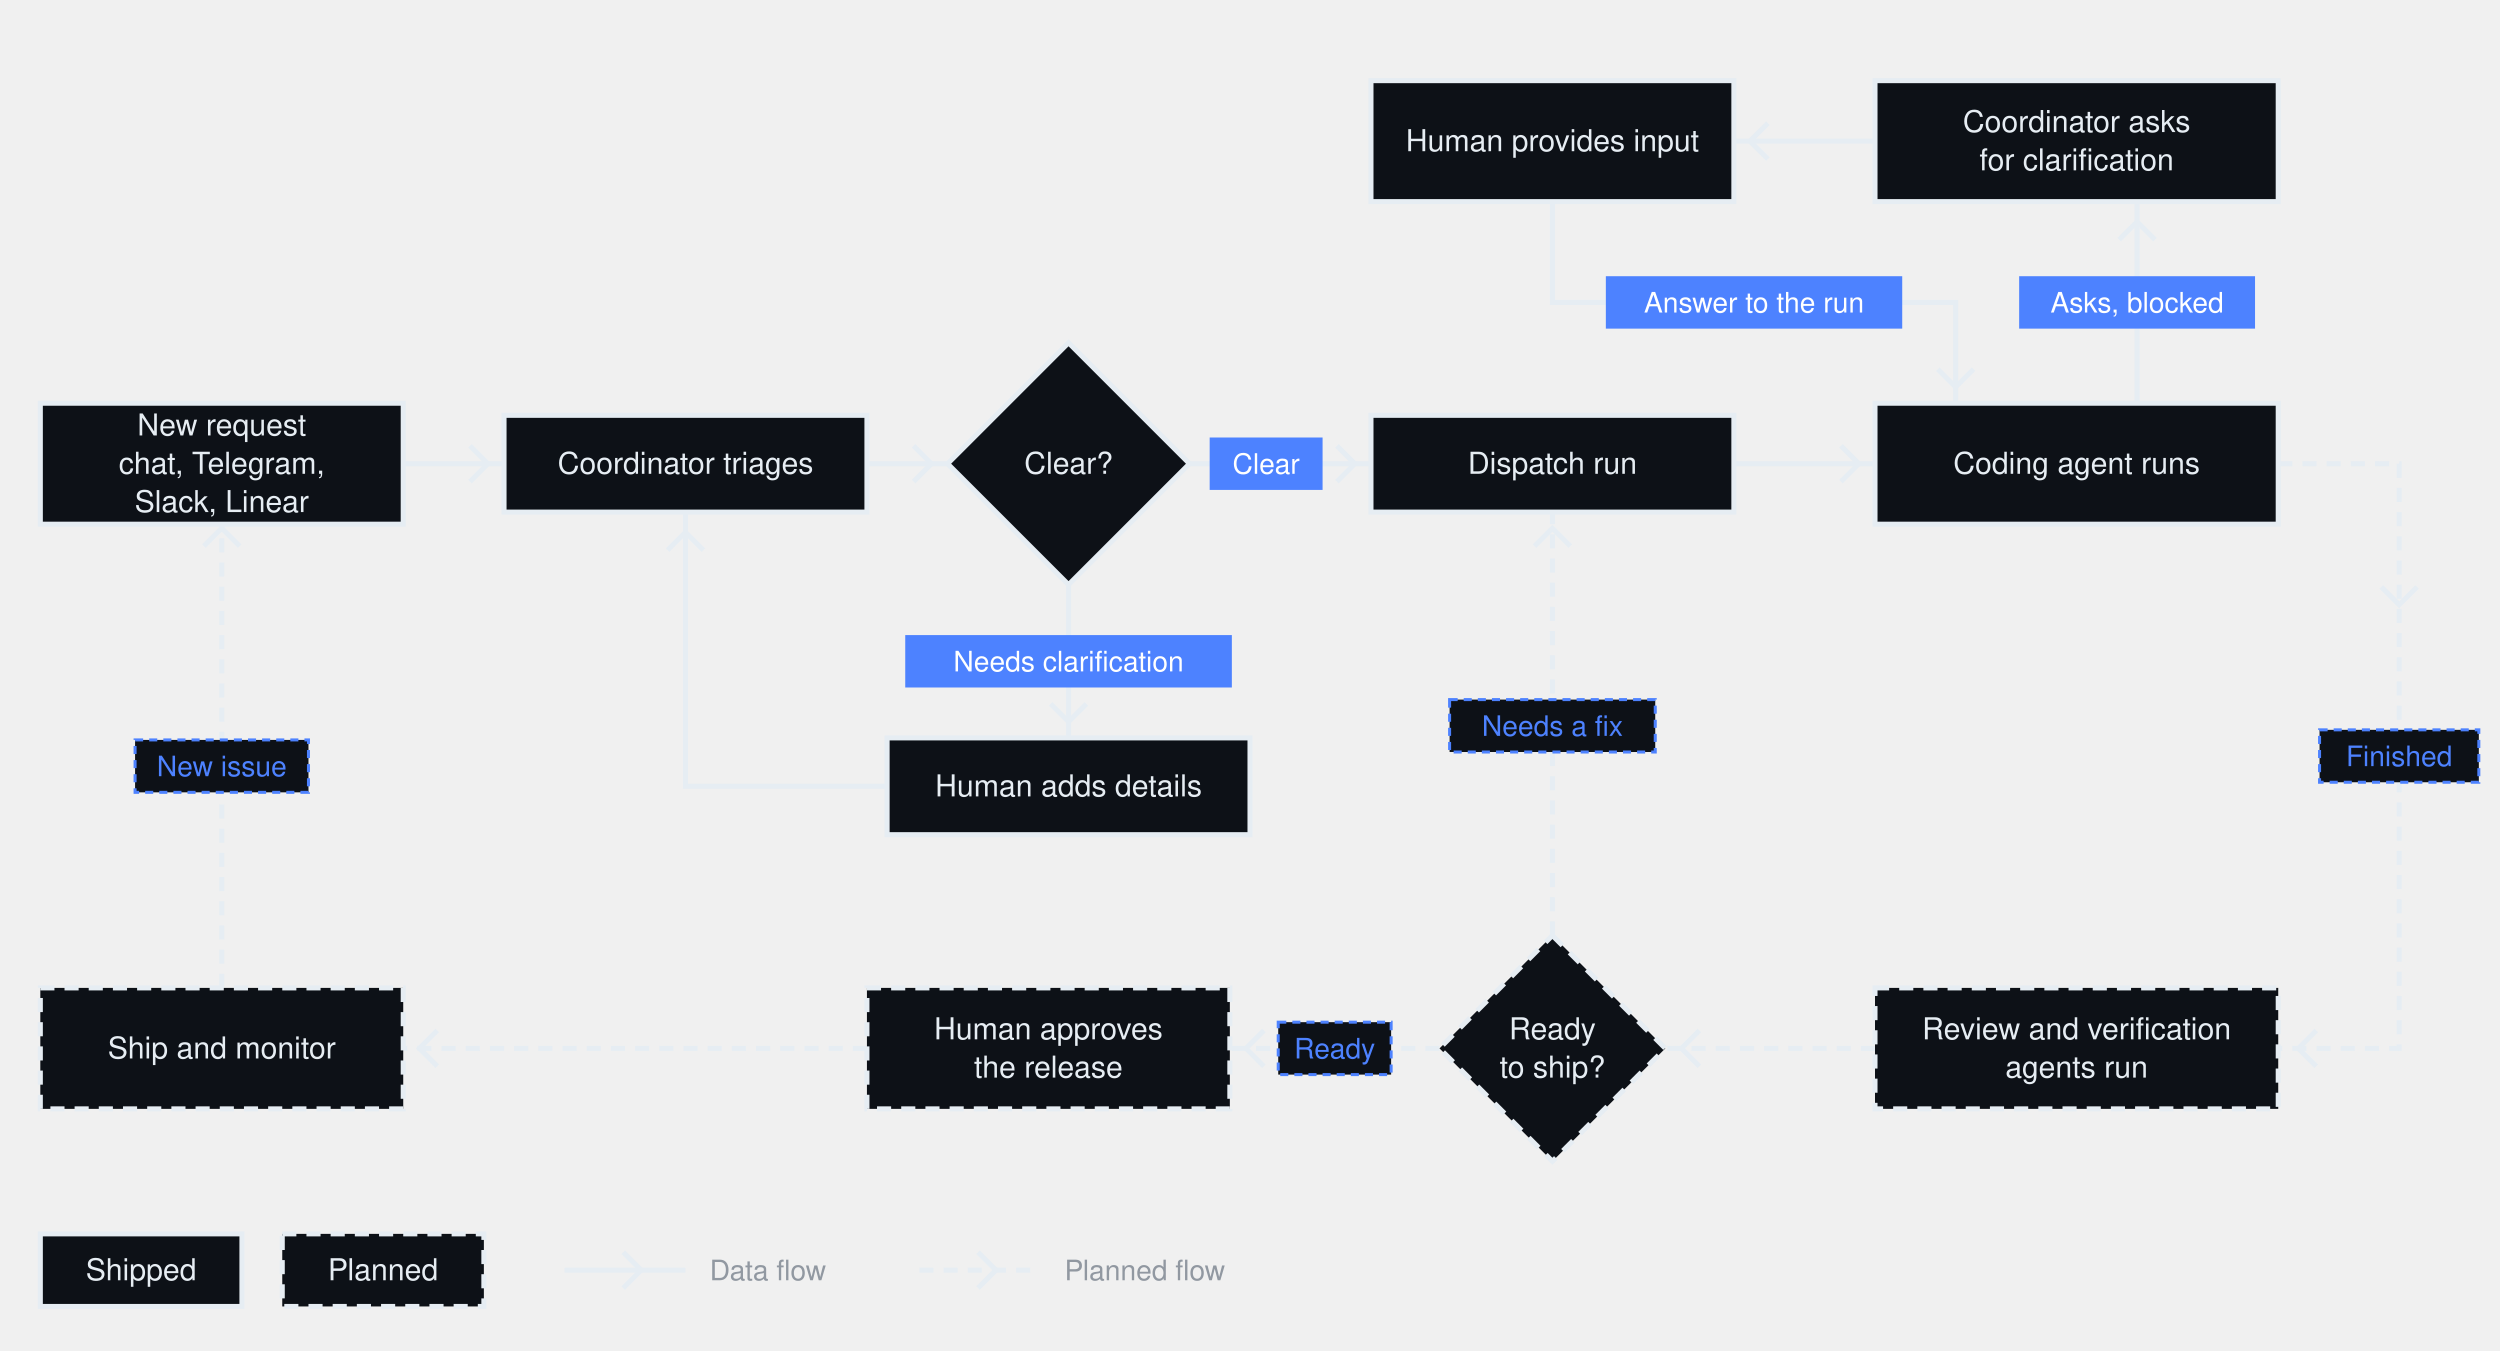
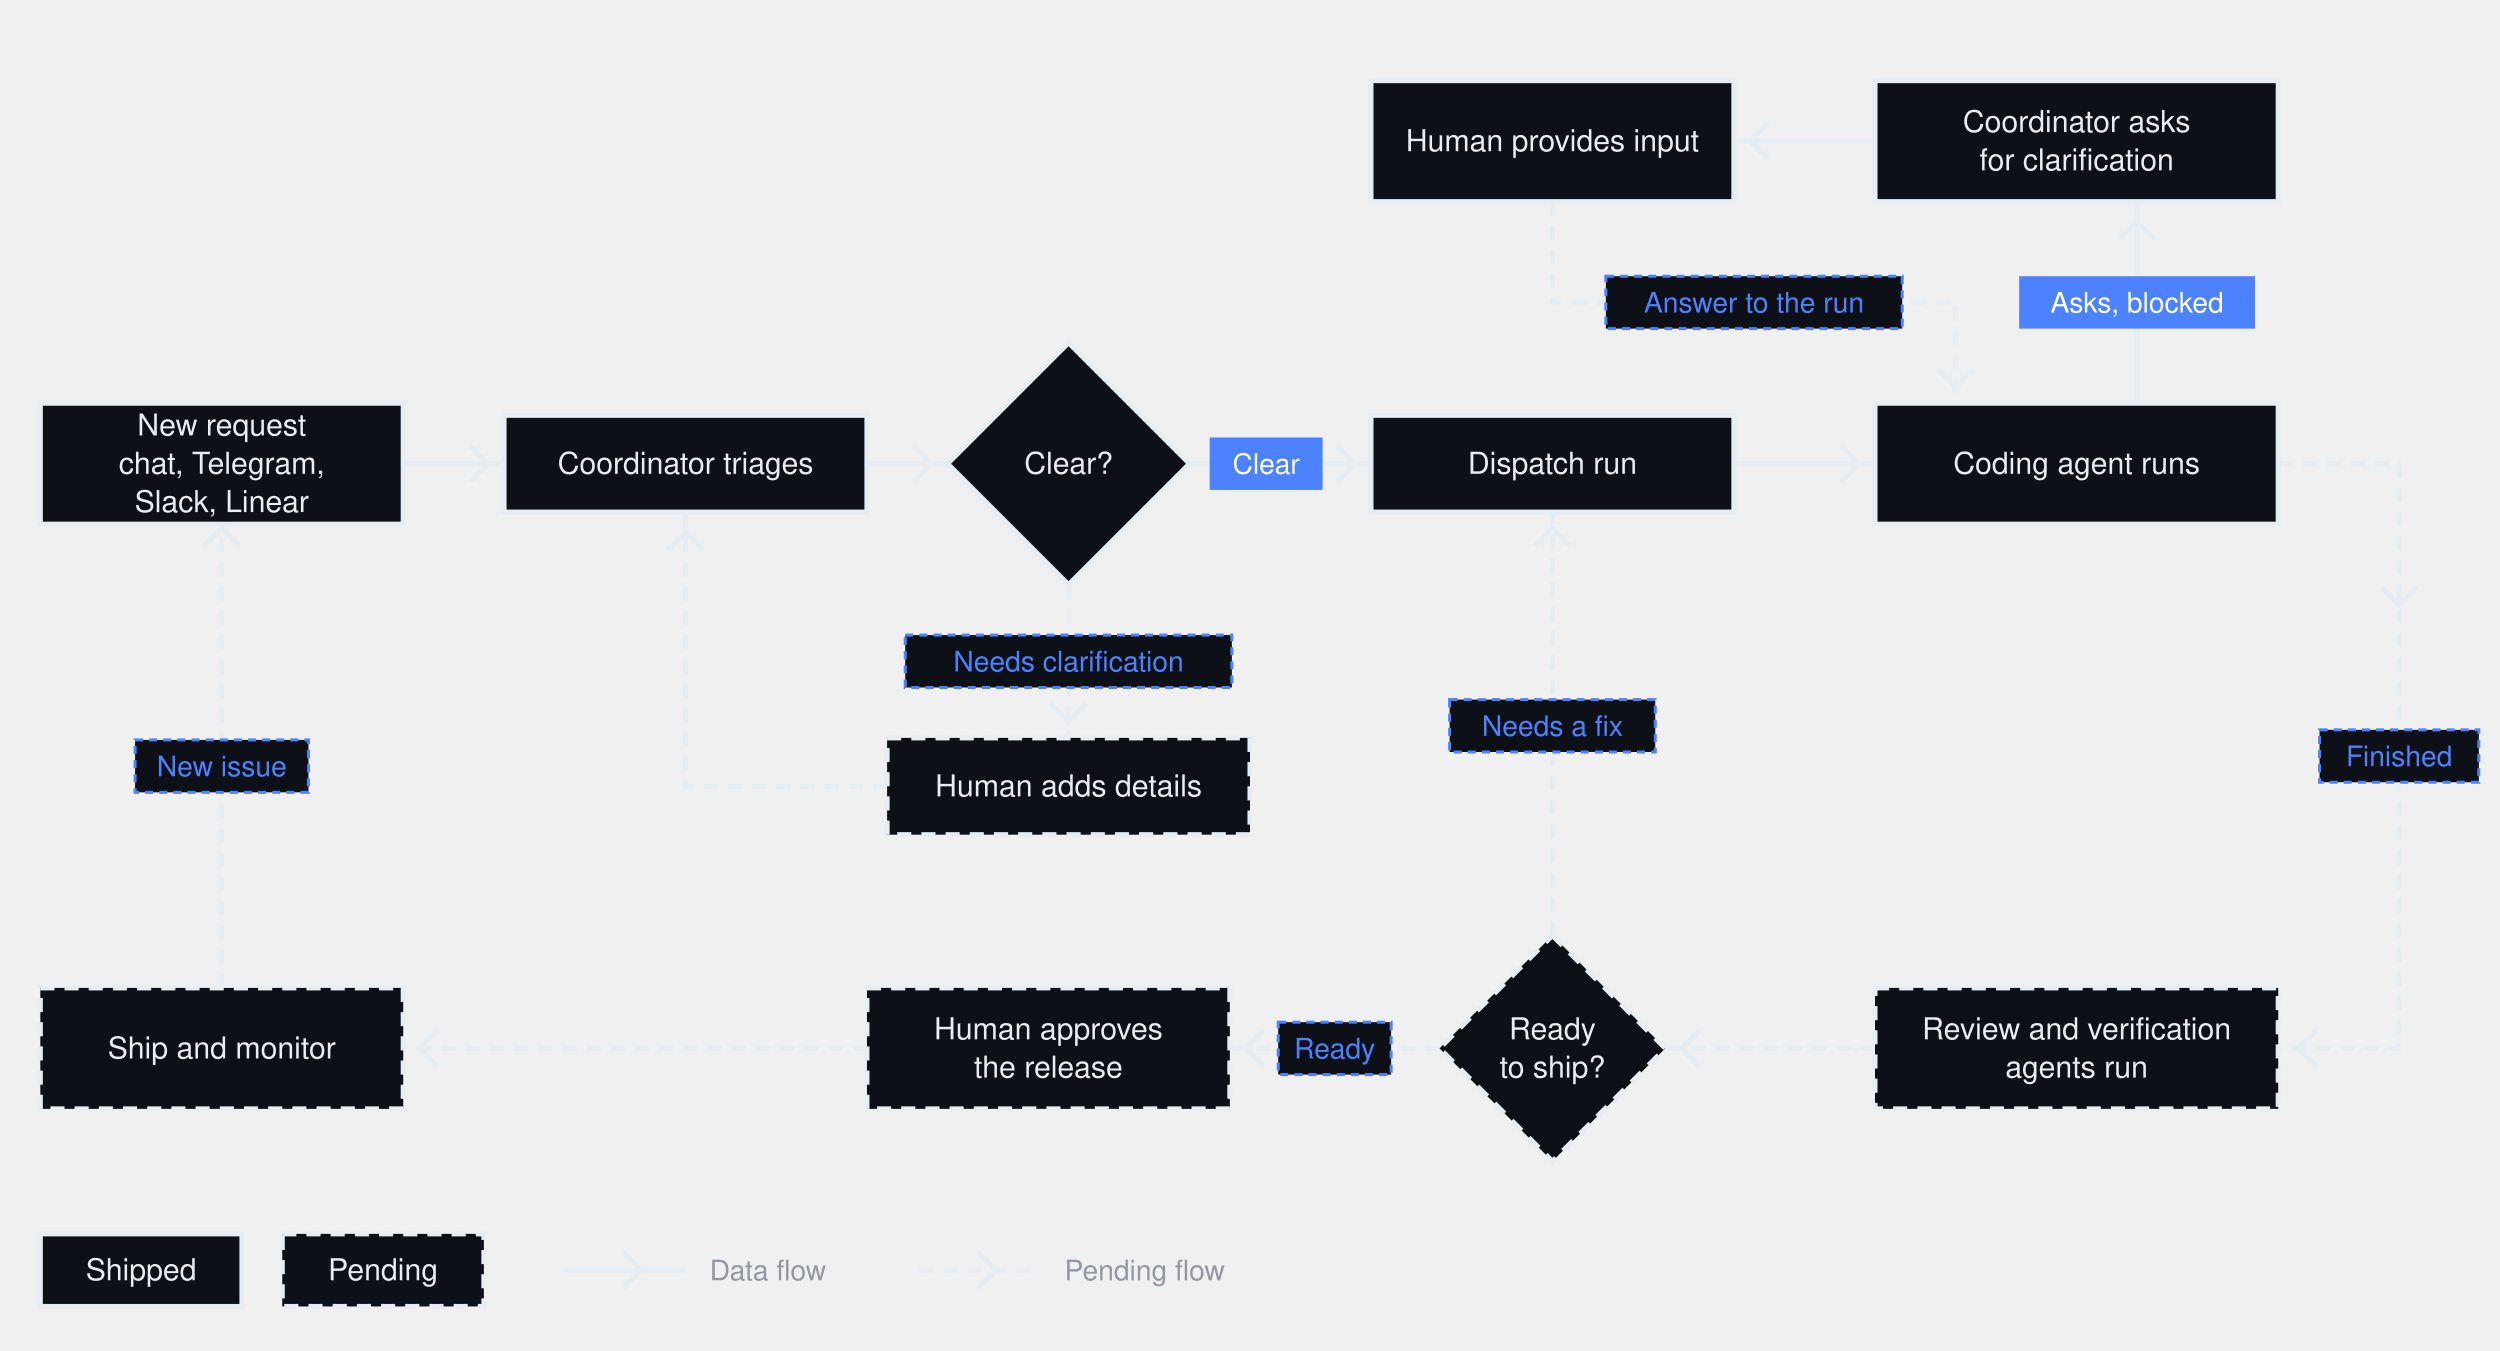
<svg xmlns="http://www.w3.org/2000/svg" width="1240" height="670" viewBox="0 0 1240 670" font-family="-apple-system, BlinkMacSystemFont, &quot;Segoe UI&quot;, Helvetica, Arial, &quot;PingFang SC&quot;, &quot;Noto Sans CJK SC&quot;, &quot;Microsoft YaHei&quot;, sans-serif" role="img" aria-label="How a task moves through Mikka">
  <path d="M200 230 L250 230" fill="none" stroke="#e6edf3" stroke-width="2.5" />
  <path d="M234 222 L242 230 L234 238" fill="none" stroke="#e6edf3" stroke-width="2.5" stroke-linecap="square" stroke-linejoin="miter" />
  <path d="M430 230 L470 230" fill="none" stroke="#e6edf3" stroke-width="2.5" />
  <path d="M454 222 L462 230 L454 238" fill="none" stroke="#e6edf3" stroke-width="2.5" stroke-linecap="square" stroke-linejoin="miter" />
  <path d="M590 230 L680 230" fill="none" stroke="#e6edf3" stroke-width="2.5" />
  <path d="M664 222 L672 230 L664 238" fill="none" stroke="#e6edf3" stroke-width="2.5" stroke-linecap="square" stroke-linejoin="miter" />
  <rect x="600" y="217" width="56" height="26" fill="#4d82ff" />
  <text x="628" y="235" text-anchor="middle" font-size="14" fill="#ffffff">Clear</text>
  <path d="M860 230 L930 230" fill="none" stroke="#e6edf3" stroke-width="2.5" />
  <path d="M914 222 L922 230 L914 238" fill="none" stroke="#e6edf3" stroke-width="2.5" stroke-linecap="square" stroke-linejoin="miter" />
-   <path d="M530 290 L530 366" fill="none" stroke="#e6edf3" stroke-width="2.5" />
+   <path d="M530 290 L530 366" fill="none" stroke="#e6edf3" stroke-width="2.5" stroke-dasharray="7 5" />
  <path d="M522 350 L530 358 L538 350" fill="none" stroke="#e6edf3" stroke-width="2.5" stroke-linecap="square" stroke-linejoin="miter" />
-   <rect x="449" y="315" width="162" height="26" fill="#4d82ff" />
-   <text x="530" y="333" text-anchor="middle" font-size="14" fill="#ffffff">Needs clarification</text>
-   <path d="M440 390 L340 390 L340 254" fill="none" stroke="#e6edf3" stroke-width="2.5" />
+   <rect x="449" y="315" width="162" height="26" fill="#0d1117" stroke="#4d82ff" stroke-width="1.5" stroke-dasharray="4 3" />
+   <text x="530" y="333" text-anchor="middle" font-size="14" fill="#4d82ff">Needs clarification</text>
+   <path d="M440 390 L340 390 L340 254" fill="none" stroke="#e6edf3" stroke-width="2.5" stroke-dasharray="7 5" />
  <path d="M332 272 L340 264 L348 272" fill="none" stroke="#e6edf3" stroke-width="2.5" stroke-linecap="square" stroke-linejoin="miter" />
  <path d="M1060 200 L1060 100" fill="none" stroke="#e6edf3" stroke-width="2.5" />
  <path d="M1052 118 L1060 110 L1068 118" fill="none" stroke="#e6edf3" stroke-width="2.5" stroke-linecap="square" stroke-linejoin="miter" />
  <rect x="1001.5" y="137" width="117" height="26" fill="#4d82ff" />
  <text x="1060" y="155" text-anchor="middle" font-size="14" fill="#ffffff">Asks, blocked</text>
  <path d="M930 70 L860 70" fill="none" stroke="#e6edf3" stroke-width="2.5" />
  <path d="M876 62 L868 70 L876 78" fill="none" stroke="#e6edf3" stroke-width="2.5" stroke-linecap="square" stroke-linejoin="miter" />
-   <path d="M770 100 L770 150 L970 150 L970 200" fill="none" stroke="#e6edf3" stroke-width="2.5" />
+   <path d="M770 100 L770 150 L970 150 L970 200" fill="none" stroke="#e6edf3" stroke-width="2.5" stroke-dasharray="7 5" />
  <path d="M962 184 L970 192 L978 184" fill="none" stroke="#e6edf3" stroke-width="2.5" stroke-linecap="square" stroke-linejoin="miter" />
-   <rect x="796.5" y="137" width="147" height="26" fill="#4d82ff" />
-   <text x="870" y="155" text-anchor="middle" font-size="14" fill="#ffffff">Answer to the run</text>
+   <rect x="796.5" y="137" width="147" height="26" fill="#0d1117" stroke="#4d82ff" stroke-width="1.5" stroke-dasharray="4 3" />
+   <text x="870" y="155" text-anchor="middle" font-size="14" fill="#4d82ff">Answer to the run</text>
  <path d="M1130 230 L1190 230 L1190 520 L1130 520" fill="none" stroke="#e6edf3" stroke-width="2.5" stroke-dasharray="7 5" />
  <path d="M1182 292 L1190 300 L1198 292" fill="none" stroke="#e6edf3" stroke-width="2.5" stroke-linecap="square" stroke-linejoin="miter" />
  <path d="M1148 512 L1140 520 L1148 528" fill="none" stroke="#e6edf3" stroke-width="2.5" stroke-linecap="square" stroke-linejoin="miter" />
  <rect x="1150.5" y="362" width="79" height="26" fill="#0d1117" stroke="#4d82ff" stroke-width="1.5" stroke-dasharray="4 3" />
  <text x="1190" y="380" text-anchor="middle" font-size="14" fill="#4d82ff">Finished</text>
  <path d="M930 520 L826 520" fill="none" stroke="#e6edf3" stroke-width="2.5" stroke-dasharray="7 5" />
  <path d="M842 512 L834 520 L842 528" fill="none" stroke="#e6edf3" stroke-width="2.5" stroke-linecap="square" stroke-linejoin="miter" />
  <path d="M770 464 L770 254" fill="none" stroke="#e6edf3" stroke-width="2.5" stroke-dasharray="7 5" />
  <path d="M762 270 L770 262 L778 270" fill="none" stroke="#e6edf3" stroke-width="2.5" stroke-linecap="square" stroke-linejoin="miter" />
  <rect x="719" y="347" width="102" height="26" fill="#0d1117" stroke="#4d82ff" stroke-width="1.5" stroke-dasharray="4 3" />
  <text x="770" y="365" text-anchor="middle" font-size="14" fill="#4d82ff">Needs a fix</text>
  <path d="M714 520 L610 520" fill="none" stroke="#e6edf3" stroke-width="2.5" stroke-dasharray="7 5" />
  <path d="M626 512 L618 520 L626 528" fill="none" stroke="#e6edf3" stroke-width="2.5" stroke-linecap="square" stroke-linejoin="miter" />
  <rect x="634" y="507" width="56" height="26" fill="#0d1117" stroke="#4d82ff" stroke-width="1.5" stroke-dasharray="4 3" />
  <text x="662" y="525" text-anchor="middle" font-size="14" fill="#4d82ff">Ready</text>
  <path d="M430 520 L200 520" fill="none" stroke="#e6edf3" stroke-width="2.5" stroke-dasharray="7 5" />
  <path d="M216 512 L208 520 L216 528" fill="none" stroke="#e6edf3" stroke-width="2.5" stroke-linecap="square" stroke-linejoin="miter" />
  <path d="M110 490 L110 254" fill="none" stroke="#e6edf3" stroke-width="2.5" stroke-dasharray="7 5" />
  <path d="M102 270 L110 262 L118 270" fill="none" stroke="#e6edf3" stroke-width="2.5" stroke-linecap="square" stroke-linejoin="miter" />
  <rect x="67" y="367" width="86" height="26" fill="#0d1117" stroke="#4d82ff" stroke-width="1.5" stroke-dasharray="4 3" />
  <text x="110" y="385" text-anchor="middle" font-size="14" fill="#4d82ff">New issue</text>
  <rect x="20" y="200" width="180" height="60" fill="#0d1117" stroke="#e6edf3" stroke-width="2.5" />
  <text x="110" y="216" text-anchor="middle" font-size="15" fill="#e6edf3">New request</text>
  <text x="110" y="235" text-anchor="middle" font-size="15" fill="#e6edf3">chat, Telegram,</text>
  <text x="110" y="254" text-anchor="middle" font-size="15" fill="#e6edf3">Slack, Linear</text>
  <rect x="250" y="206" width="180" height="48" fill="#0d1117" stroke="#e6edf3" stroke-width="2.5" />
  <text x="340" y="235" text-anchor="middle" font-size="15" fill="#e6edf3">Coordinator triages</text>
  <rect x="680" y="206" width="180" height="48" fill="#0d1117" stroke="#e6edf3" stroke-width="2.5" />
  <text x="770" y="235" text-anchor="middle" font-size="15" fill="#e6edf3">Dispatch run</text>
  <rect x="930" y="200" width="200" height="60" fill="#0d1117" stroke="#e6edf3" stroke-width="2.5" />
  <text x="1030" y="235" text-anchor="middle" font-size="15" fill="#e6edf3">Coding agent runs</text>
  <rect x="930" y="40" width="200" height="60" fill="#0d1117" stroke="#e6edf3" stroke-width="2.5" />
  <text x="1030" y="65.5" text-anchor="middle" font-size="15" fill="#e6edf3">Coordinator asks</text>
  <text x="1030" y="84.5" text-anchor="middle" font-size="15" fill="#e6edf3">for clarification</text>
  <rect x="680" y="40" width="180" height="60" fill="#0d1117" stroke="#e6edf3" stroke-width="2.5" />
  <text x="770" y="75" text-anchor="middle" font-size="15" fill="#e6edf3">Human provides input</text>
-   <rect x="440" y="366" width="180" height="48" fill="#0d1117" stroke="#e6edf3" stroke-width="2.5" />
+   <rect x="440" y="366" width="180" height="48" fill="#0d1117" stroke="#e6edf3" stroke-width="2.5" stroke-dasharray="7 5" />
  <text x="530" y="395" text-anchor="middle" font-size="15" fill="#e6edf3">Human adds details</text>
  <rect x="930" y="490" width="200" height="60" fill="#0d1117" stroke="#e6edf3" stroke-width="2.5" stroke-dasharray="7 5" />
  <text x="1030" y="515.5" text-anchor="middle" font-size="15" fill="#e6edf3">Review and verification</text>
  <text x="1030" y="534.5" text-anchor="middle" font-size="15" fill="#e6edf3">agents run</text>
  <rect x="430" y="490" width="180" height="60" fill="#0d1117" stroke="#e6edf3" stroke-width="2.5" stroke-dasharray="7 5" />
  <text x="520" y="515.5" text-anchor="middle" font-size="15" fill="#e6edf3">Human approves</text>
  <text x="520" y="534.5" text-anchor="middle" font-size="15" fill="#e6edf3">the release</text>
  <rect x="20" y="490" width="180" height="60" fill="#0d1117" stroke="#e6edf3" stroke-width="2.5" stroke-dasharray="7 5" />
  <text x="110" y="525" text-anchor="middle" font-size="15" fill="#e6edf3">Ship and monitor</text>
  <polygon points="530,170 590,230 530,290 470,230" fill="#0d1117" stroke="#e6edf3" stroke-width="2.5" stroke-linejoin="miter" />
  <text x="530" y="235" text-anchor="middle" font-size="15" fill="#e6edf3">Clear?</text>
  <polygon points="770,464 826,520 770,576 714,520" fill="#0d1117" stroke="#e6edf3" stroke-width="2.5" stroke-linejoin="miter" stroke-dasharray="7 5" />
  <text x="770" y="515.5" text-anchor="middle" font-size="15" fill="#e6edf3">Ready</text>
  <text x="770" y="534.5" text-anchor="middle" font-size="15" fill="#e6edf3">to ship?</text>
  <rect x="20" y="612" width="100" height="36" fill="#0d1117" stroke="#e6edf3" stroke-width="2.5" />
  <text x="70" y="635" text-anchor="middle" font-size="15" fill="#e6edf3">Shipped</text>
  <rect x="140" y="612" width="100" height="36" fill="#0d1117" stroke="#e6edf3" stroke-width="2.5" stroke-dasharray="7 5" />
-   <text x="190" y="635" text-anchor="middle" font-size="15" fill="#e6edf3">Planned</text>
+   <text x="190" y="635" text-anchor="middle" font-size="15" fill="#e6edf3">Pending</text>
  <path d="M280 630 L340 630" fill="none" stroke="#e6edf3" stroke-width="2.5" />
  <path d="M310 622 L318 630 L310 638" fill="none" stroke="#e6edf3" stroke-width="2.5" stroke-linecap="square" stroke-linejoin="miter" />
  <text x="352" y="635" font-size="14" fill="#9198a1">Data flow</text>
  <path d="M456 630 L516 630" fill="none" stroke="#e6edf3" stroke-width="2.5" stroke-dasharray="7 5" />
  <path d="M486 622 L494 630 L486 638" fill="none" stroke="#e6edf3" stroke-width="2.5" stroke-linecap="square" stroke-linejoin="miter" />
-   <text x="528" y="635" font-size="14" fill="#9198a1">Planned flow</text>
+   <text x="528" y="635" font-size="14" fill="#9198a1">Pending flow</text>
</svg>
